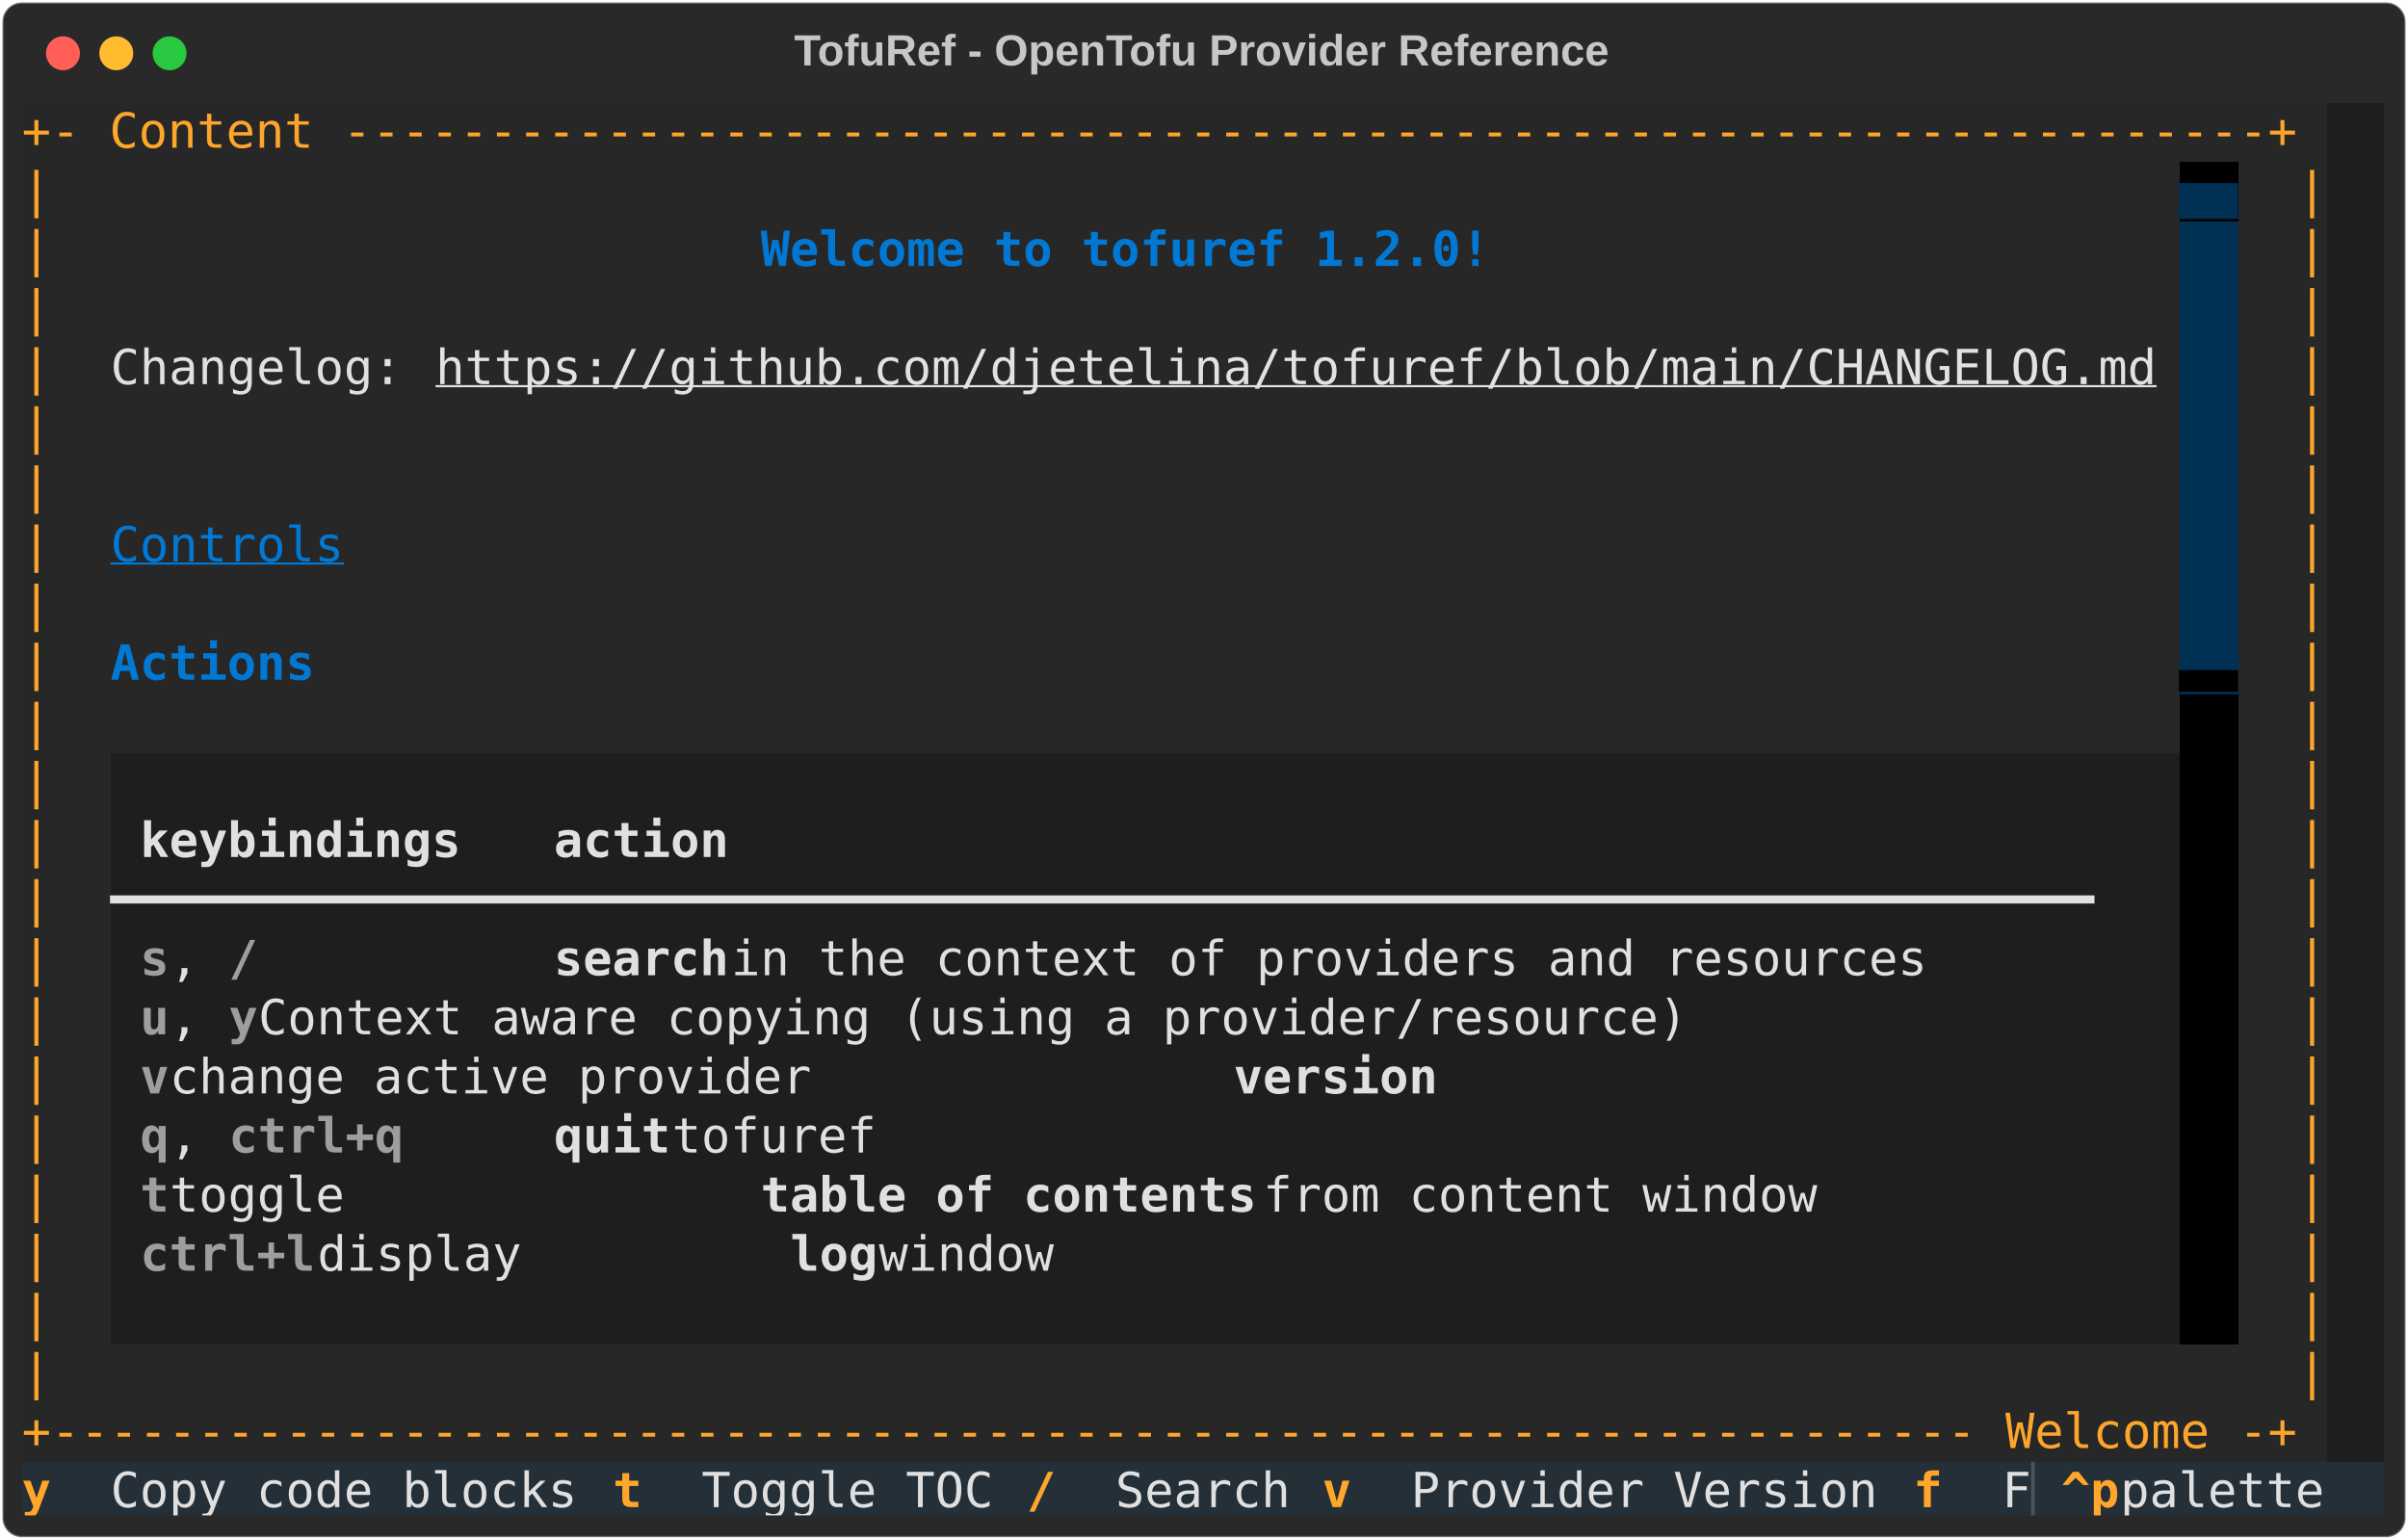
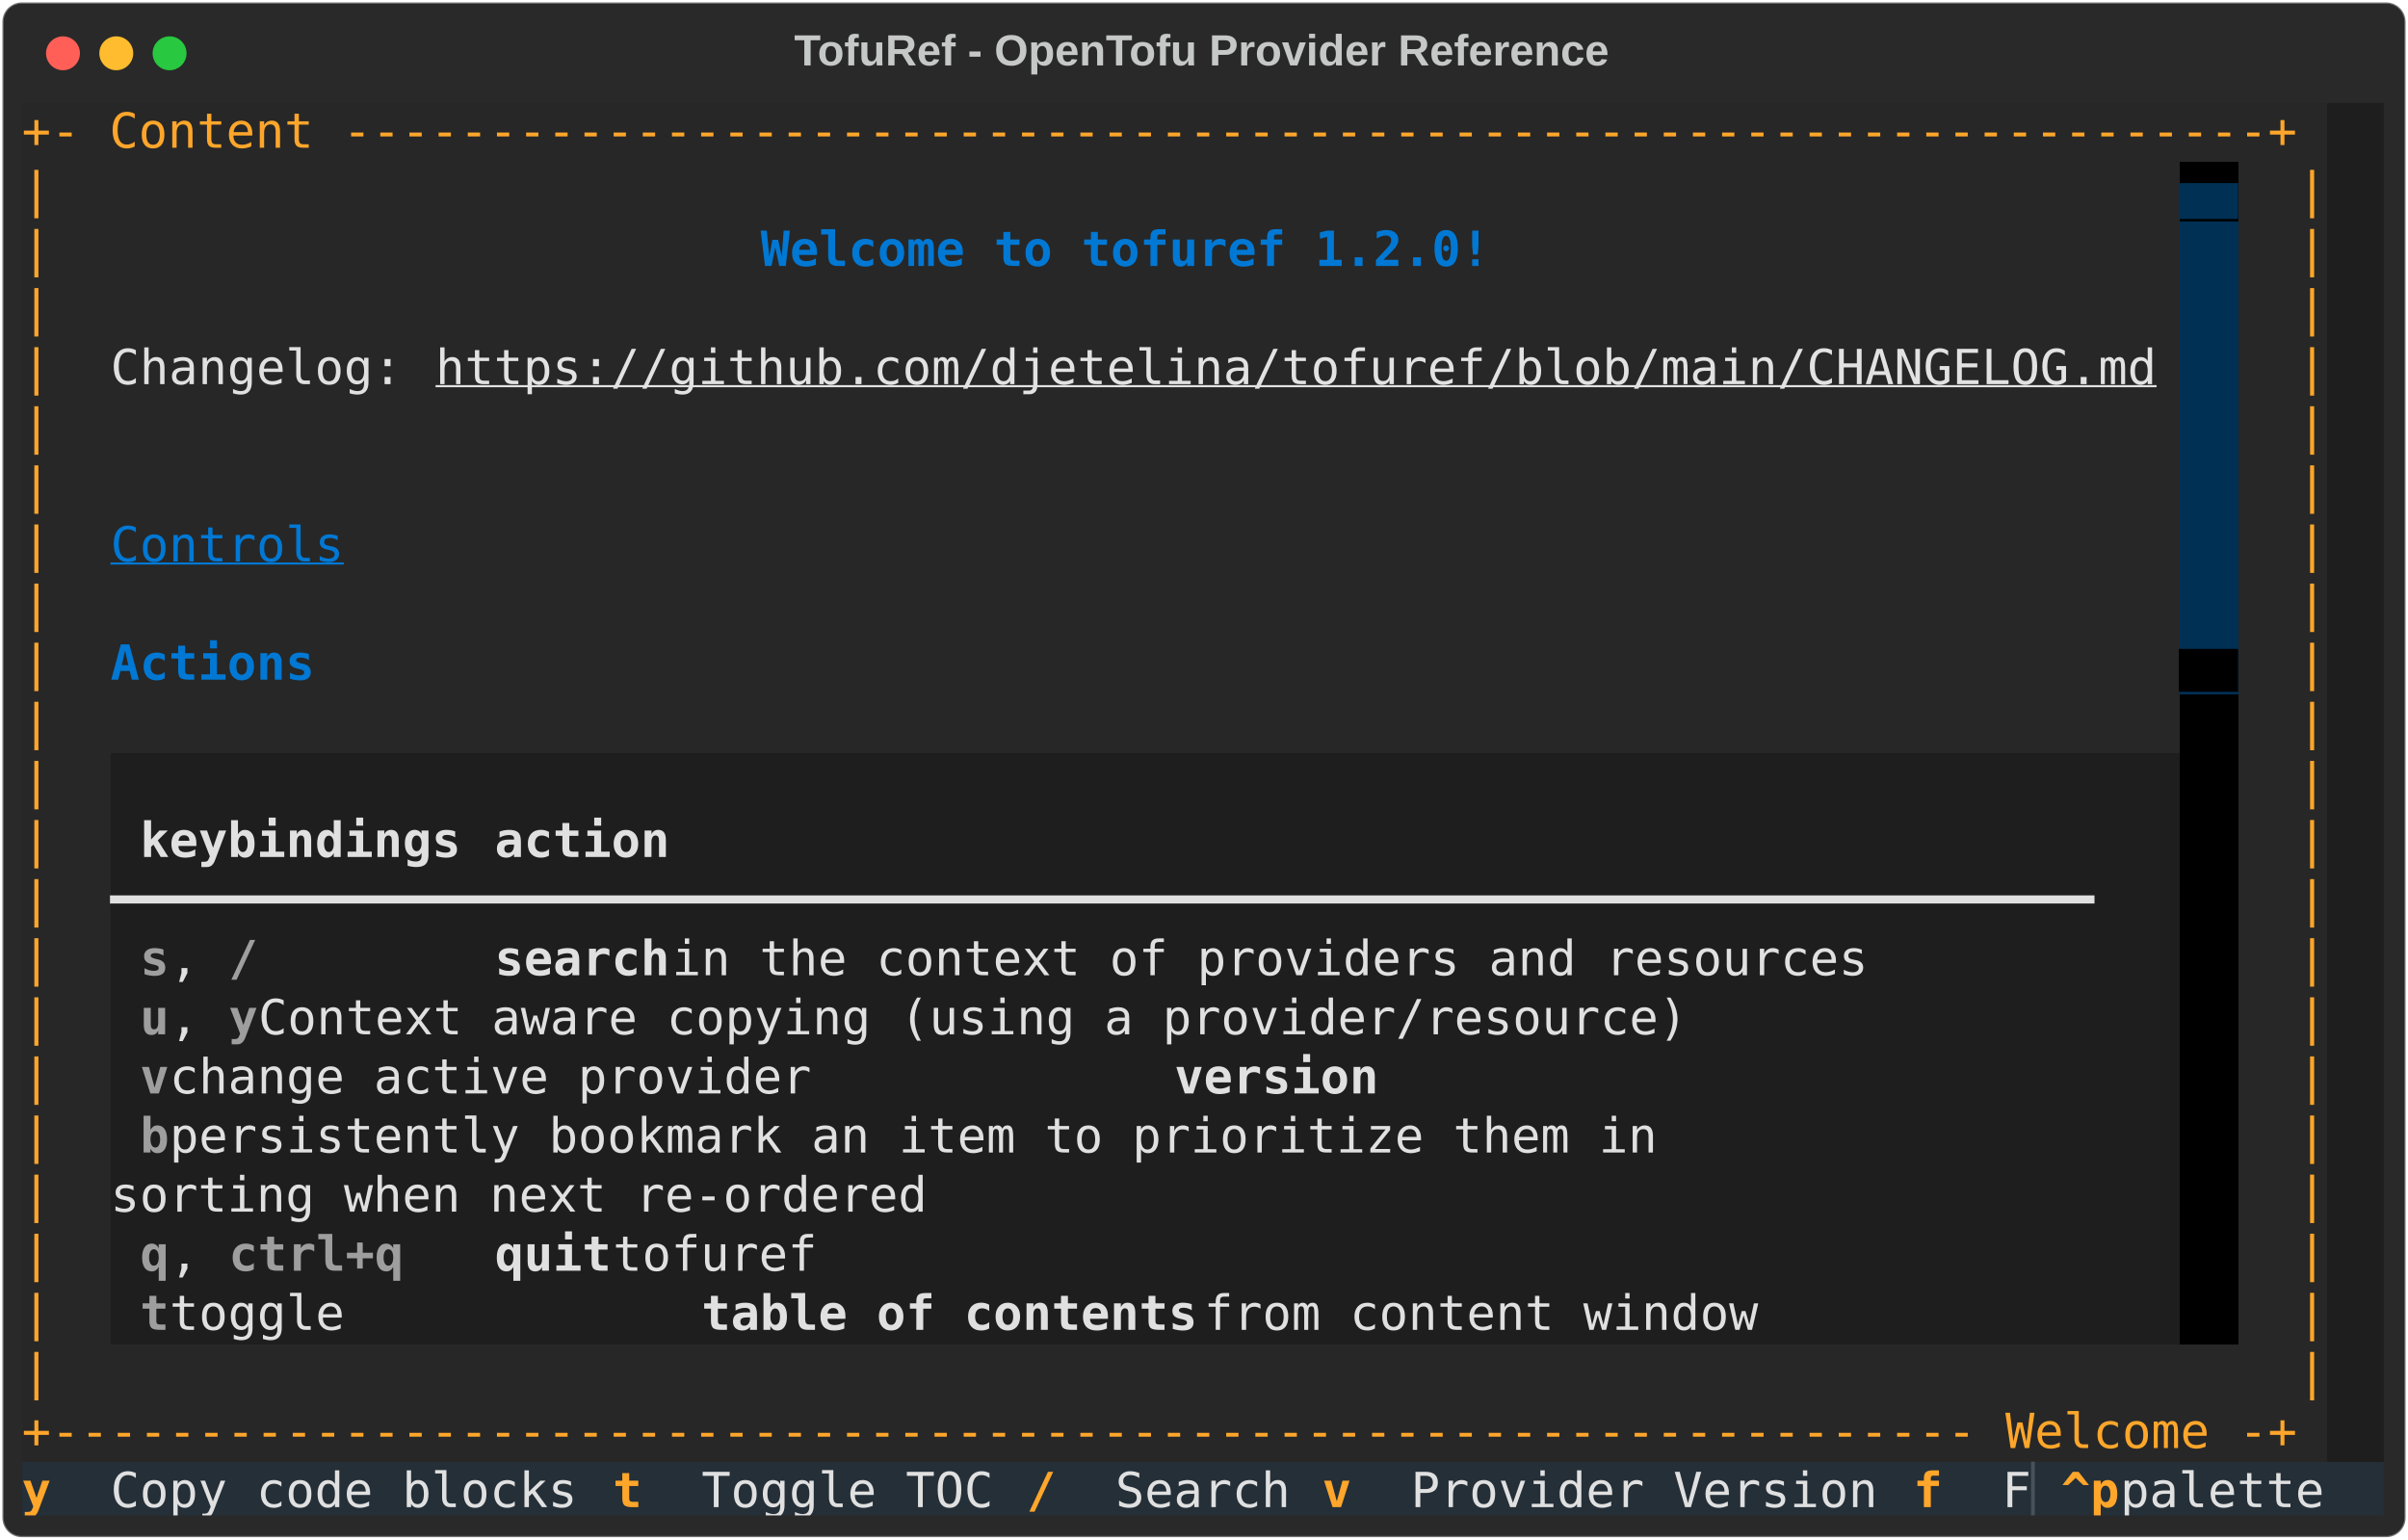
<svg xmlns="http://www.w3.org/2000/svg" class="rich-terminal" viewBox="0 0 994 635.6">
  <style>

    @font-face {
        font-family: "Fira Code";
        src: local("FiraCode-Regular"),
                url("https://cdnjs.cloudflare.com/ajax/libs/firacode/6.2.0/woff2/FiraCode-Regular.woff2") format("woff2"),
                url("https://cdnjs.cloudflare.com/ajax/libs/firacode/6.2.0/woff/FiraCode-Regular.woff") format("woff");
        font-style: normal;
        font-weight: 400;
    }
    @font-face {
        font-family: "Fira Code";
        src: local("FiraCode-Bold"),
                url("https://cdnjs.cloudflare.com/ajax/libs/firacode/6.2.0/woff2/FiraCode-Bold.woff2") format("woff2"),
                url("https://cdnjs.cloudflare.com/ajax/libs/firacode/6.2.0/woff/FiraCode-Bold.woff") format("woff");
        font-style: bold;
        font-weight: 700;
    }

    .terminal-matrix {
        font-family: Fira Code, monospace;
        font-size: 20px;
        line-height: 24.4px;
        font-variant-east-asian: full-width;
    }

    .terminal-title {
        font-size: 18px;
        font-weight: bold;
        font-family: arial;
    }

    .terminal-r1 { fill: #fea62b }
.terminal-r2 { fill: #e0e0e0 }
.terminal-r3 { fill: #c5c8c6 }
.terminal-r4 { fill: #003054 }
.terminal-r5 { fill: #0178d4;font-weight: bold }
.terminal-r6 { fill: #272727 }
.terminal-r7 { fill: #e2e2e2;text-decoration: underline; }
.terminal-r8 { fill: #0178d4;text-decoration: underline; }
.terminal-r9 { fill: #000000 }
.terminal-r10 { fill: #e0e0e0;font-weight: bold }
.terminal-r11 { fill: #9e9e9e;font-weight: bold }
.terminal-r12 { fill: #ffa62b;font-weight: bold }
.terminal-r13 { fill: #495259 }
    </style>
  <defs>
    <clipPath id="terminal-clip-terminal">
      <rect x="0" y="0" width="975.0" height="584.6" />
    </clipPath>
    <clipPath id="terminal-line-0">
      <rect x="0" y="1.5" width="976" height="24.65" />
    </clipPath>
    <clipPath id="terminal-line-1">
      <rect x="0" y="25.9" width="976" height="24.65" />
    </clipPath>
    <clipPath id="terminal-line-2">
      <rect x="0" y="50.3" width="976" height="24.65" />
    </clipPath>
    <clipPath id="terminal-line-3">
      <rect x="0" y="74.7" width="976" height="24.65" />
    </clipPath>
    <clipPath id="terminal-line-4">
      <rect x="0" y="99.1" width="976" height="24.65" />
    </clipPath>
    <clipPath id="terminal-line-5">
      <rect x="0" y="123.5" width="976" height="24.65" />
    </clipPath>
    <clipPath id="terminal-line-6">
      <rect x="0" y="147.9" width="976" height="24.65" />
    </clipPath>
    <clipPath id="terminal-line-7">
      <rect x="0" y="172.3" width="976" height="24.65" />
    </clipPath>
    <clipPath id="terminal-line-8">
      <rect x="0" y="196.7" width="976" height="24.65" />
    </clipPath>
    <clipPath id="terminal-line-9">
      <rect x="0" y="221.1" width="976" height="24.65" />
    </clipPath>
    <clipPath id="terminal-line-10">
      <rect x="0" y="245.5" width="976" height="24.65" />
    </clipPath>
    <clipPath id="terminal-line-11">
      <rect x="0" y="269.9" width="976" height="24.65" />
    </clipPath>
    <clipPath id="terminal-line-12">
      <rect x="0" y="294.3" width="976" height="24.65" />
    </clipPath>
    <clipPath id="terminal-line-13">
      <rect x="0" y="318.7" width="976" height="24.65" />
    </clipPath>
    <clipPath id="terminal-line-14">
      <rect x="0" y="343.1" width="976" height="24.65" />
    </clipPath>
    <clipPath id="terminal-line-15">
      <rect x="0" y="367.5" width="976" height="24.65" />
    </clipPath>
    <clipPath id="terminal-line-16">
      <rect x="0" y="391.9" width="976" height="24.65" />
    </clipPath>
    <clipPath id="terminal-line-17">
      <rect x="0" y="416.3" width="976" height="24.65" />
    </clipPath>
    <clipPath id="terminal-line-18">
      <rect x="0" y="440.7" width="976" height="24.65" />
    </clipPath>
    <clipPath id="terminal-line-19">
      <rect x="0" y="465.1" width="976" height="24.65" />
    </clipPath>
    <clipPath id="terminal-line-20">
      <rect x="0" y="489.5" width="976" height="24.65" />
    </clipPath>
    <clipPath id="terminal-line-21">
      <rect x="0" y="513.9" width="976" height="24.65" />
    </clipPath>
    <clipPath id="terminal-line-22">
      <rect x="0" y="538.3" width="976" height="24.65" />
    </clipPath>
  </defs>
  <rect fill="#292929" stroke="rgba(255,255,255,0.35)" stroke-width="1" x="1" y="1" width="992" height="633.6" rx="8" />
  <text class="terminal-title" fill="#c5c8c6" text-anchor="middle" x="496" y="27">TofuRef - OpenTofu Provider Reference</text>
  <g transform="translate(26,22)">
    <circle cx="0" cy="0" r="7" fill="#ff5f57" />
    <circle cx="22" cy="0" r="7" fill="#febc2e" />
    <circle cx="44" cy="0" r="7" fill="#28c840" />
  </g>
  <g transform="translate(9, 41)" clip-path="url(#terminal-clip-terminal)">
    <rect fill="#272727" x="0" y="1.5" width="951.6" height="24.65" shape-rendering="crispEdges" />
    <rect fill="#1e1e1e" x="951.6" y="1.5" width="24.4" height="24.65" shape-rendering="crispEdges" />
    <rect fill="#272727" x="0" y="25.9" width="12.2" height="24.65" shape-rendering="crispEdges" />
    <rect fill="#272727" x="12.2" y="25.9" width="24.4" height="24.65" shape-rendering="crispEdges" />
    <rect fill="#272727" x="36.6" y="25.9" width="854" height="24.65" shape-rendering="crispEdges" />
    <rect fill="#000000" x="890.6" y="25.9" width="24.4" height="24.65" shape-rendering="crispEdges" />
    <rect fill="#272727" x="915" y="25.9" width="24.4" height="24.65" shape-rendering="crispEdges" />
    <rect fill="#272727" x="939.4" y="25.9" width="12.2" height="24.65" shape-rendering="crispEdges" />
    <rect fill="#1e1e1e" x="951.6" y="25.9" width="24.4" height="24.65" shape-rendering="crispEdges" />
    <rect fill="#272727" x="0" y="50.3" width="12.2" height="24.65" shape-rendering="crispEdges" />
    <rect fill="#272727" x="12.2" y="50.3" width="24.4" height="24.65" shape-rendering="crispEdges" />
    <rect fill="#272727" x="36.6" y="50.3" width="268.4" height="24.65" shape-rendering="crispEdges" />
    <rect fill="#272727" x="305" y="50.3" width="305" height="24.65" shape-rendering="crispEdges" />
    <rect fill="#272727" x="610" y="50.3" width="280.6" height="24.65" shape-rendering="crispEdges" />
    <rect fill="#003054" x="890.6" y="50.3" width="24.4" height="24.65" shape-rendering="crispEdges" />
    <rect fill="#272727" x="915" y="50.3" width="24.4" height="24.65" shape-rendering="crispEdges" />
    <rect fill="#272727" x="939.4" y="50.3" width="12.2" height="24.65" shape-rendering="crispEdges" />
    <rect fill="#1e1e1e" x="951.6" y="50.3" width="24.4" height="24.65" shape-rendering="crispEdges" />
    <rect fill="#272727" x="0" y="74.7" width="12.2" height="24.65" shape-rendering="crispEdges" />
    <rect fill="#272727" x="12.2" y="74.7" width="24.4" height="24.65" shape-rendering="crispEdges" />
    <rect fill="#272727" x="36.6" y="74.7" width="854" height="24.65" shape-rendering="crispEdges" />
    <rect fill="#003054" x="890.6" y="74.7" width="24.4" height="24.65" shape-rendering="crispEdges" />
    <rect fill="#272727" x="915" y="74.7" width="24.4" height="24.65" shape-rendering="crispEdges" />
    <rect fill="#272727" x="939.4" y="74.7" width="12.2" height="24.65" shape-rendering="crispEdges" />
    <rect fill="#1e1e1e" x="951.6" y="74.7" width="24.4" height="24.65" shape-rendering="crispEdges" />
    <rect fill="#272727" x="0" y="99.1" width="12.2" height="24.65" shape-rendering="crispEdges" />
    <rect fill="#272727" x="12.2" y="99.1" width="24.4" height="24.65" shape-rendering="crispEdges" />
    <rect fill="#272727" x="36.6" y="99.1" width="134.2" height="24.65" shape-rendering="crispEdges" />
    <rect fill="#272727" x="170.8" y="99.1" width="719.8" height="24.65" shape-rendering="crispEdges" />
    <rect fill="#003054" x="890.6" y="99.1" width="24.4" height="24.65" shape-rendering="crispEdges" />
    <rect fill="#272727" x="915" y="99.1" width="24.4" height="24.65" shape-rendering="crispEdges" />
    <rect fill="#272727" x="939.4" y="99.1" width="12.2" height="24.65" shape-rendering="crispEdges" />
    <rect fill="#1e1e1e" x="951.6" y="99.1" width="24.4" height="24.65" shape-rendering="crispEdges" />
    <rect fill="#272727" x="0" y="123.5" width="12.2" height="24.65" shape-rendering="crispEdges" />
    <rect fill="#272727" x="12.2" y="123.5" width="24.4" height="24.65" shape-rendering="crispEdges" />
    <rect fill="#272727" x="36.6" y="123.5" width="854" height="24.65" shape-rendering="crispEdges" />
    <rect fill="#003054" x="890.6" y="123.5" width="24.4" height="24.65" shape-rendering="crispEdges" />
    <rect fill="#272727" x="915" y="123.5" width="24.4" height="24.65" shape-rendering="crispEdges" />
    <rect fill="#272727" x="939.4" y="123.5" width="12.2" height="24.65" shape-rendering="crispEdges" />
    <rect fill="#1e1e1e" x="951.6" y="123.5" width="24.4" height="24.65" shape-rendering="crispEdges" />
    <rect fill="#272727" x="0" y="147.9" width="12.2" height="24.65" shape-rendering="crispEdges" />
    <rect fill="#272727" x="12.2" y="147.9" width="24.4" height="24.65" shape-rendering="crispEdges" />
    <rect fill="#272727" x="36.6" y="147.9" width="854" height="24.65" shape-rendering="crispEdges" />
    <rect fill="#003054" x="890.6" y="147.9" width="24.4" height="24.65" shape-rendering="crispEdges" />
    <rect fill="#272727" x="915" y="147.9" width="24.4" height="24.65" shape-rendering="crispEdges" />
    <rect fill="#272727" x="939.4" y="147.9" width="12.2" height="24.65" shape-rendering="crispEdges" />
    <rect fill="#1e1e1e" x="951.6" y="147.9" width="24.4" height="24.65" shape-rendering="crispEdges" />
    <rect fill="#272727" x="0" y="172.3" width="12.2" height="24.65" shape-rendering="crispEdges" />
    <rect fill="#272727" x="12.2" y="172.3" width="24.4" height="24.65" shape-rendering="crispEdges" />
    <rect fill="#272727" x="36.6" y="172.3" width="97.6" height="24.65" shape-rendering="crispEdges" />
    <rect fill="#272727" x="134.2" y="172.3" width="756.4" height="24.65" shape-rendering="crispEdges" />
    <rect fill="#003054" x="890.6" y="172.3" width="24.4" height="24.65" shape-rendering="crispEdges" />
    <rect fill="#272727" x="915" y="172.3" width="24.4" height="24.65" shape-rendering="crispEdges" />
    <rect fill="#272727" x="939.4" y="172.3" width="12.2" height="24.65" shape-rendering="crispEdges" />
    <rect fill="#1e1e1e" x="951.6" y="172.3" width="24.4" height="24.65" shape-rendering="crispEdges" />
    <rect fill="#272727" x="0" y="196.7" width="12.2" height="24.65" shape-rendering="crispEdges" />
    <rect fill="#272727" x="12.2" y="196.7" width="24.4" height="24.65" shape-rendering="crispEdges" />
    <rect fill="#272727" x="36.6" y="196.7" width="854" height="24.65" shape-rendering="crispEdges" />
    <rect fill="#003054" x="890.6" y="196.7" width="24.4" height="24.65" shape-rendering="crispEdges" />
    <rect fill="#272727" x="915" y="196.7" width="24.4" height="24.65" shape-rendering="crispEdges" />
    <rect fill="#272727" x="939.4" y="196.7" width="12.2" height="24.65" shape-rendering="crispEdges" />
    <rect fill="#1e1e1e" x="951.6" y="196.7" width="24.4" height="24.65" shape-rendering="crispEdges" />
    <rect fill="#272727" x="0" y="221.1" width="12.2" height="24.65" shape-rendering="crispEdges" />
    <rect fill="#272727" x="12.2" y="221.1" width="24.4" height="24.65" shape-rendering="crispEdges" />
    <rect fill="#272727" x="36.6" y="221.1" width="85.4" height="24.65" shape-rendering="crispEdges" />
    <rect fill="#272727" x="122" y="221.1" width="768.6" height="24.65" shape-rendering="crispEdges" />
    <rect fill="#003054" x="890.6" y="221.1" width="24.4" height="24.65" shape-rendering="crispEdges" />
    <rect fill="#272727" x="915" y="221.1" width="24.4" height="24.65" shape-rendering="crispEdges" />
    <rect fill="#272727" x="939.4" y="221.1" width="12.2" height="24.65" shape-rendering="crispEdges" />
    <rect fill="#1e1e1e" x="951.6" y="221.1" width="24.4" height="24.65" shape-rendering="crispEdges" />
    <rect fill="#272727" x="0" y="245.5" width="12.2" height="24.65" shape-rendering="crispEdges" />
    <rect fill="#272727" x="12.2" y="245.5" width="24.4" height="24.65" shape-rendering="crispEdges" />
    <rect fill="#272727" x="36.6" y="245.5" width="854" height="24.65" shape-rendering="crispEdges" />
    <rect fill="#000000" x="890.6" y="245.5" width="24.4" height="24.65" shape-rendering="crispEdges" />
    <rect fill="#272727" x="915" y="245.5" width="24.4" height="24.65" shape-rendering="crispEdges" />
    <rect fill="#272727" x="939.4" y="245.5" width="12.2" height="24.65" shape-rendering="crispEdges" />
    <rect fill="#1e1e1e" x="951.6" y="245.5" width="24.4" height="24.65" shape-rendering="crispEdges" />
    <rect fill="#272727" x="0" y="269.9" width="12.2" height="24.65" shape-rendering="crispEdges" />
    <rect fill="#272727" x="12.2" y="269.9" width="24.4" height="24.65" shape-rendering="crispEdges" />
    <rect fill="#1e1e1e" x="36.6" y="269.9" width="854" height="24.65" shape-rendering="crispEdges" />
    <rect fill="#000000" x="890.6" y="269.9" width="24.4" height="24.65" shape-rendering="crispEdges" />
    <rect fill="#272727" x="915" y="269.9" width="24.4" height="24.65" shape-rendering="crispEdges" />
    <rect fill="#272727" x="939.4" y="269.9" width="12.2" height="24.65" shape-rendering="crispEdges" />
    <rect fill="#1e1e1e" x="951.6" y="269.9" width="24.4" height="24.65" shape-rendering="crispEdges" />
    <rect fill="#272727" x="0" y="294.3" width="12.2" height="24.65" shape-rendering="crispEdges" />
    <rect fill="#272727" x="12.2" y="294.3" width="24.4" height="24.65" shape-rendering="crispEdges" />
    <rect fill="#1e1e1e" x="36.6" y="294.3" width="12.2" height="24.65" shape-rendering="crispEdges" />
-     <rect fill="#1e1e1e" x="48.8" y="294.3" width="158.6" height="24.65" shape-rendering="crispEdges" />
-     <rect fill="#1e1e1e" x="207.4" y="294.3" width="12.2" height="24.65" shape-rendering="crispEdges" />
-     <rect fill="#1e1e1e" x="219.6" y="294.3" width="658.8" height="24.65" shape-rendering="crispEdges" />
+     <rect fill="#1e1e1e" x="48.8" y="294.3" width="134.2" height="24.65" shape-rendering="crispEdges" />
+     <rect fill="#1e1e1e" x="183" y="294.3" width="12.2" height="24.65" shape-rendering="crispEdges" />
+     <rect fill="#1e1e1e" x="195.2" y="294.3" width="683.2" height="24.65" shape-rendering="crispEdges" />
    <rect fill="#1e1e1e" x="878.4" y="294.3" width="12.2" height="24.65" shape-rendering="crispEdges" />
    <rect fill="#000000" x="890.6" y="294.3" width="24.4" height="24.65" shape-rendering="crispEdges" />
    <rect fill="#272727" x="915" y="294.3" width="24.4" height="24.65" shape-rendering="crispEdges" />
    <rect fill="#272727" x="939.4" y="294.3" width="12.2" height="24.65" shape-rendering="crispEdges" />
    <rect fill="#1e1e1e" x="951.6" y="294.3" width="24.4" height="24.65" shape-rendering="crispEdges" />
    <rect fill="#272727" x="0" y="318.7" width="12.2" height="24.65" shape-rendering="crispEdges" />
    <rect fill="#272727" x="12.2" y="318.7" width="24.4" height="24.65" shape-rendering="crispEdges" />
    <rect fill="#1e1e1e" x="36.6" y="318.7" width="854" height="24.65" shape-rendering="crispEdges" />
    <rect fill="#000000" x="890.6" y="318.7" width="24.4" height="24.65" shape-rendering="crispEdges" />
    <rect fill="#272727" x="915" y="318.7" width="24.4" height="24.65" shape-rendering="crispEdges" />
    <rect fill="#272727" x="939.4" y="318.7" width="12.2" height="24.65" shape-rendering="crispEdges" />
    <rect fill="#1e1e1e" x="951.6" y="318.7" width="24.4" height="24.65" shape-rendering="crispEdges" />
    <rect fill="#272727" x="0" y="343.1" width="12.2" height="24.65" shape-rendering="crispEdges" />
    <rect fill="#272727" x="12.2" y="343.1" width="24.4" height="24.65" shape-rendering="crispEdges" />
    <rect fill="#1e1e1e" x="36.6" y="343.1" width="12.2" height="24.65" shape-rendering="crispEdges" />
    <rect fill="#1e1e1e" x="48.8" y="343.1" width="12.2" height="24.65" shape-rendering="crispEdges" />
    <rect fill="#1e1e1e" x="61" y="343.1" width="24.4" height="24.65" shape-rendering="crispEdges" />
    <rect fill="#1e1e1e" x="85.4" y="343.1" width="12.2" height="24.65" shape-rendering="crispEdges" />
-     <rect fill="#1e1e1e" x="97.6" y="343.1" width="122" height="24.65" shape-rendering="crispEdges" />
-     <rect fill="#1e1e1e" x="219.6" y="343.1" width="73.2" height="24.65" shape-rendering="crispEdges" />
-     <rect fill="#1e1e1e" x="292.8" y="343.1" width="597.8" height="24.65" shape-rendering="crispEdges" />
+     <rect fill="#1e1e1e" x="97.6" y="343.1" width="97.6" height="24.65" shape-rendering="crispEdges" />
+     <rect fill="#1e1e1e" x="195.2" y="343.1" width="73.2" height="24.65" shape-rendering="crispEdges" />
+     <rect fill="#1e1e1e" x="268.4" y="343.1" width="622.2" height="24.65" shape-rendering="crispEdges" />
    <rect fill="#000000" x="890.6" y="343.1" width="24.4" height="24.65" shape-rendering="crispEdges" />
    <rect fill="#272727" x="915" y="343.1" width="24.4" height="24.65" shape-rendering="crispEdges" />
    <rect fill="#272727" x="939.4" y="343.1" width="12.2" height="24.65" shape-rendering="crispEdges" />
    <rect fill="#1e1e1e" x="951.6" y="343.1" width="24.4" height="24.65" shape-rendering="crispEdges" />
    <rect fill="#272727" x="0" y="367.5" width="12.2" height="24.65" shape-rendering="crispEdges" />
    <rect fill="#272727" x="12.2" y="367.5" width="24.4" height="24.65" shape-rendering="crispEdges" />
    <rect fill="#1e1e1e" x="36.6" y="367.5" width="12.2" height="24.65" shape-rendering="crispEdges" />
    <rect fill="#1e1e1e" x="48.8" y="367.5" width="12.2" height="24.65" shape-rendering="crispEdges" />
    <rect fill="#1e1e1e" x="61" y="367.5" width="24.4" height="24.65" shape-rendering="crispEdges" />
    <rect fill="#1e1e1e" x="85.4" y="367.5" width="12.2" height="24.65" shape-rendering="crispEdges" />
    <rect fill="#1e1e1e" x="97.6" y="367.5" width="793" height="24.65" shape-rendering="crispEdges" />
    <rect fill="#000000" x="890.6" y="367.5" width="24.4" height="24.65" shape-rendering="crispEdges" />
    <rect fill="#272727" x="915" y="367.5" width="24.4" height="24.65" shape-rendering="crispEdges" />
    <rect fill="#272727" x="939.4" y="367.5" width="12.2" height="24.65" shape-rendering="crispEdges" />
    <rect fill="#1e1e1e" x="951.6" y="367.5" width="24.4" height="24.65" shape-rendering="crispEdges" />
    <rect fill="#272727" x="0" y="391.9" width="12.2" height="24.65" shape-rendering="crispEdges" />
    <rect fill="#272727" x="12.2" y="391.9" width="24.4" height="24.65" shape-rendering="crispEdges" />
    <rect fill="#1e1e1e" x="36.6" y="391.9" width="12.2" height="24.65" shape-rendering="crispEdges" />
    <rect fill="#1e1e1e" x="48.8" y="391.9" width="12.2" height="24.65" shape-rendering="crispEdges" />
-     <rect fill="#1e1e1e" x="61" y="391.9" width="439.2" height="24.65" shape-rendering="crispEdges" />
-     <rect fill="#1e1e1e" x="500.2" y="391.9" width="85.4" height="24.65" shape-rendering="crispEdges" />
-     <rect fill="#1e1e1e" x="585.6" y="391.9" width="305" height="24.65" shape-rendering="crispEdges" />
+     <rect fill="#1e1e1e" x="61" y="391.9" width="414.8" height="24.65" shape-rendering="crispEdges" />
+     <rect fill="#1e1e1e" x="475.8" y="391.9" width="85.4" height="24.65" shape-rendering="crispEdges" />
+     <rect fill="#1e1e1e" x="561.2" y="391.9" width="329.4" height="24.65" shape-rendering="crispEdges" />
    <rect fill="#000000" x="890.6" y="391.9" width="24.4" height="24.65" shape-rendering="crispEdges" />
    <rect fill="#272727" x="915" y="391.9" width="24.4" height="24.65" shape-rendering="crispEdges" />
    <rect fill="#272727" x="939.4" y="391.9" width="12.2" height="24.65" shape-rendering="crispEdges" />
    <rect fill="#1e1e1e" x="951.6" y="391.9" width="24.4" height="24.65" shape-rendering="crispEdges" />
    <rect fill="#272727" x="0" y="416.3" width="12.2" height="24.65" shape-rendering="crispEdges" />
    <rect fill="#272727" x="12.2" y="416.3" width="24.4" height="24.65" shape-rendering="crispEdges" />
    <rect fill="#1e1e1e" x="36.6" y="416.3" width="12.2" height="24.65" shape-rendering="crispEdges" />
    <rect fill="#1e1e1e" x="48.8" y="416.3" width="12.2" height="24.65" shape-rendering="crispEdges" />
-     <rect fill="#1e1e1e" x="61" y="416.3" width="24.4" height="24.65" shape-rendering="crispEdges" />
-     <rect fill="#1e1e1e" x="85.4" y="416.3" width="73.2" height="24.65" shape-rendering="crispEdges" />
-     <rect fill="#1e1e1e" x="158.6" y="416.3" width="61" height="24.65" shape-rendering="crispEdges" />
-     <rect fill="#1e1e1e" x="219.6" y="416.3" width="48.8" height="24.65" shape-rendering="crispEdges" />
-     <rect fill="#1e1e1e" x="268.4" y="416.3" width="622.2" height="24.65" shape-rendering="crispEdges" />
+     <rect fill="#1e1e1e" x="61" y="416.3" width="829.6" height="24.65" shape-rendering="crispEdges" />
    <rect fill="#000000" x="890.6" y="416.3" width="24.4" height="24.65" shape-rendering="crispEdges" />
    <rect fill="#272727" x="915" y="416.3" width="24.4" height="24.65" shape-rendering="crispEdges" />
    <rect fill="#272727" x="939.4" y="416.3" width="12.2" height="24.65" shape-rendering="crispEdges" />
    <rect fill="#1e1e1e" x="951.6" y="416.3" width="24.4" height="24.65" shape-rendering="crispEdges" />
    <rect fill="#272727" x="0" y="440.7" width="12.2" height="24.65" shape-rendering="crispEdges" />
    <rect fill="#272727" x="12.2" y="440.7" width="24.4" height="24.65" shape-rendering="crispEdges" />
-     <rect fill="#1e1e1e" x="36.6" y="440.7" width="12.2" height="24.65" shape-rendering="crispEdges" />
-     <rect fill="#1e1e1e" x="48.8" y="440.7" width="12.2" height="24.65" shape-rendering="crispEdges" />
-     <rect fill="#1e1e1e" x="61" y="440.7" width="244" height="24.65" shape-rendering="crispEdges" />
-     <rect fill="#1e1e1e" x="305" y="440.7" width="207.4" height="24.65" shape-rendering="crispEdges" />
-     <rect fill="#1e1e1e" x="512.4" y="440.7" width="378.2" height="24.65" shape-rendering="crispEdges" />
+     <rect fill="#1e1e1e" x="36.6" y="440.7" width="854" height="24.65" shape-rendering="crispEdges" />
    <rect fill="#000000" x="890.6" y="440.7" width="24.4" height="24.65" shape-rendering="crispEdges" />
    <rect fill="#272727" x="915" y="440.7" width="24.4" height="24.65" shape-rendering="crispEdges" />
    <rect fill="#272727" x="939.4" y="440.7" width="12.2" height="24.65" shape-rendering="crispEdges" />
    <rect fill="#1e1e1e" x="951.6" y="440.7" width="24.4" height="24.65" shape-rendering="crispEdges" />
    <rect fill="#272727" x="0" y="465.1" width="12.2" height="24.65" shape-rendering="crispEdges" />
    <rect fill="#272727" x="12.2" y="465.1" width="24.4" height="24.65" shape-rendering="crispEdges" />
    <rect fill="#1e1e1e" x="36.6" y="465.1" width="12.2" height="24.65" shape-rendering="crispEdges" />
-     <rect fill="#1e1e1e" x="48.8" y="465.1" width="73.2" height="24.65" shape-rendering="crispEdges" />
-     <rect fill="#1e1e1e" x="122" y="465.1" width="195.2" height="24.65" shape-rendering="crispEdges" />
-     <rect fill="#1e1e1e" x="317.2" y="465.1" width="36.6" height="24.65" shape-rendering="crispEdges" />
-     <rect fill="#1e1e1e" x="353.8" y="465.1" width="536.8" height="24.65" shape-rendering="crispEdges" />
+     <rect fill="#1e1e1e" x="48.8" y="465.1" width="12.2" height="24.65" shape-rendering="crispEdges" />
+     <rect fill="#1e1e1e" x="61" y="465.1" width="24.4" height="24.65" shape-rendering="crispEdges" />
+     <rect fill="#1e1e1e" x="85.4" y="465.1" width="73.2" height="24.65" shape-rendering="crispEdges" />
+     <rect fill="#1e1e1e" x="158.6" y="465.1" width="36.6" height="24.65" shape-rendering="crispEdges" />
+     <rect fill="#1e1e1e" x="195.2" y="465.1" width="48.8" height="24.65" shape-rendering="crispEdges" />
+     <rect fill="#1e1e1e" x="244" y="465.1" width="646.6" height="24.65" shape-rendering="crispEdges" />
    <rect fill="#000000" x="890.6" y="465.1" width="24.4" height="24.65" shape-rendering="crispEdges" />
    <rect fill="#272727" x="915" y="465.1" width="24.4" height="24.65" shape-rendering="crispEdges" />
    <rect fill="#272727" x="939.4" y="465.1" width="12.2" height="24.65" shape-rendering="crispEdges" />
    <rect fill="#1e1e1e" x="951.6" y="465.1" width="24.4" height="24.65" shape-rendering="crispEdges" />
    <rect fill="#272727" x="0" y="489.5" width="12.2" height="24.65" shape-rendering="crispEdges" />
    <rect fill="#272727" x="12.2" y="489.5" width="24.4" height="24.65" shape-rendering="crispEdges" />
-     <rect fill="#1e1e1e" x="36.6" y="489.5" width="854" height="24.65" shape-rendering="crispEdges" />
+     <rect fill="#1e1e1e" x="36.6" y="489.5" width="12.2" height="24.65" shape-rendering="crispEdges" />
+     <rect fill="#1e1e1e" x="48.8" y="489.5" width="12.2" height="24.65" shape-rendering="crispEdges" />
+     <rect fill="#1e1e1e" x="61" y="489.5" width="219.6" height="24.65" shape-rendering="crispEdges" />
+     <rect fill="#1e1e1e" x="280.6" y="489.5" width="207.4" height="24.65" shape-rendering="crispEdges" />
+     <rect fill="#1e1e1e" x="488" y="489.5" width="402.6" height="24.65" shape-rendering="crispEdges" />
    <rect fill="#000000" x="890.6" y="489.5" width="24.4" height="24.65" shape-rendering="crispEdges" />
    <rect fill="#272727" x="915" y="489.5" width="24.4" height="24.65" shape-rendering="crispEdges" />
    <rect fill="#272727" x="939.4" y="489.5" width="12.2" height="24.65" shape-rendering="crispEdges" />
    <rect fill="#1e1e1e" x="951.6" y="489.5" width="24.4" height="24.65" shape-rendering="crispEdges" />
    <rect fill="#272727" x="0" y="513.9" width="12.2" height="24.65" shape-rendering="crispEdges" />
    <rect fill="#272727" x="12.2" y="513.9" width="927.2" height="24.65" shape-rendering="crispEdges" />
    <rect fill="#272727" x="939.4" y="513.9" width="12.2" height="24.65" shape-rendering="crispEdges" />
    <rect fill="#1e1e1e" x="951.6" y="513.9" width="24.4" height="24.65" shape-rendering="crispEdges" />
    <rect fill="#272727" x="0" y="538.3" width="951.6" height="24.65" shape-rendering="crispEdges" />
    <rect fill="#1e1e1e" x="951.6" y="538.3" width="24.4" height="24.65" shape-rendering="crispEdges" />
    <rect fill="#242f38" x="0" y="562.7" width="36.6" height="24.65" shape-rendering="crispEdges" />
    <rect fill="#242f38" x="36.6" y="562.7" width="207.4" height="24.65" shape-rendering="crispEdges" />
    <rect fill="#242f38" x="244" y="562.7" width="36.6" height="24.65" shape-rendering="crispEdges" />
    <rect fill="#242f38" x="280.6" y="562.7" width="134.2" height="24.65" shape-rendering="crispEdges" />
    <rect fill="#242f38" x="414.8" y="562.7" width="36.6" height="24.65" shape-rendering="crispEdges" />
    <rect fill="#242f38" x="451.4" y="562.7" width="85.4" height="24.65" shape-rendering="crispEdges" />
    <rect fill="#242f38" x="536.8" y="562.7" width="36.6" height="24.65" shape-rendering="crispEdges" />
    <rect fill="#242f38" x="573.4" y="562.7" width="207.4" height="24.65" shape-rendering="crispEdges" />
    <rect fill="#242f38" x="780.8" y="562.7" width="36.6" height="24.65" shape-rendering="crispEdges" />
    <rect fill="#242f38" x="817.4" y="562.7" width="12.2" height="24.65" shape-rendering="crispEdges" />
    <rect fill="#242f38" x="829.6" y="562.7" width="12.2" height="24.65" shape-rendering="crispEdges" />
    <rect fill="#242f38" x="841.8" y="562.7" width="24.4" height="24.65" shape-rendering="crispEdges" />
    <rect fill="#242f38" x="866.2" y="562.7" width="97.6" height="24.65" shape-rendering="crispEdges" />
    <rect fill="#242f38" x="963.8" y="562.7" width="12.2" height="24.65" shape-rendering="crispEdges" />
    <g class="terminal-matrix">
      <text class="terminal-r1" x="0" y="20" textLength="951.6" clip-path="url(#terminal-line-0)">+- Content ------------------------------------------------------------------+</text>
      <text class="terminal-r3" x="976" y="20" textLength="12.2" clip-path="url(#terminal-line-0)">
</text>
      <text class="terminal-r1" x="0" y="44.4" textLength="12.2" clip-path="url(#terminal-line-1)">|</text>
      <text class="terminal-r4" x="890.6" y="44.4" textLength="24.4" clip-path="url(#terminal-line-1)">▅▅</text>
      <text class="terminal-r1" x="939.4" y="44.4" textLength="12.2" clip-path="url(#terminal-line-1)">|</text>
      <text class="terminal-r3" x="976" y="44.4" textLength="12.2" clip-path="url(#terminal-line-1)">
</text>
      <text class="terminal-r1" x="0" y="68.8" textLength="12.2" clip-path="url(#terminal-line-2)">|</text>
      <text class="terminal-r5" x="305" y="68.8" textLength="305" clip-path="url(#terminal-line-2)">Welcome to tofuref 1.2.0!</text>
      <text class="terminal-r1" x="939.4" y="68.8" textLength="12.2" clip-path="url(#terminal-line-2)">|</text>
      <text class="terminal-r3" x="976" y="68.8" textLength="12.2" clip-path="url(#terminal-line-2)">
</text>
      <text class="terminal-r1" x="0" y="93.2" textLength="12.2" clip-path="url(#terminal-line-3)">|</text>
      <text class="terminal-r1" x="939.4" y="93.2" textLength="12.2" clip-path="url(#terminal-line-3)">|</text>
      <text class="terminal-r3" x="976" y="93.2" textLength="12.2" clip-path="url(#terminal-line-3)">
</text>
      <text class="terminal-r1" x="0" y="117.6" textLength="12.2" clip-path="url(#terminal-line-4)">|</text>
      <text class="terminal-r2" x="36.6" y="117.6" textLength="134.2" clip-path="url(#terminal-line-4)">Changelog: </text>
      <text class="terminal-r7" x="170.8" y="117.6" textLength="719.8" clip-path="url(#terminal-line-4)">https://github.com/djetelina/tofuref/blob/main/CHANGELOG.md</text>
      <text class="terminal-r1" x="939.4" y="117.6" textLength="12.2" clip-path="url(#terminal-line-4)">|</text>
      <text class="terminal-r3" x="976" y="117.6" textLength="12.2" clip-path="url(#terminal-line-4)">
</text>
      <text class="terminal-r1" x="0" y="142" textLength="12.2" clip-path="url(#terminal-line-5)">|</text>
      <text class="terminal-r1" x="939.4" y="142" textLength="12.2" clip-path="url(#terminal-line-5)">|</text>
      <text class="terminal-r3" x="976" y="142" textLength="12.2" clip-path="url(#terminal-line-5)">
</text>
      <text class="terminal-r1" x="0" y="166.4" textLength="12.2" clip-path="url(#terminal-line-6)">|</text>
      <text class="terminal-r1" x="939.4" y="166.4" textLength="12.2" clip-path="url(#terminal-line-6)">|</text>
      <text class="terminal-r3" x="976" y="166.4" textLength="12.2" clip-path="url(#terminal-line-6)">
</text>
      <text class="terminal-r1" x="0" y="190.8" textLength="12.2" clip-path="url(#terminal-line-7)">|</text>
      <text class="terminal-r8" x="36.6" y="190.8" textLength="97.6" clip-path="url(#terminal-line-7)">Controls</text>
      <text class="terminal-r1" x="939.4" y="190.8" textLength="12.2" clip-path="url(#terminal-line-7)">|</text>
      <text class="terminal-r3" x="976" y="190.8" textLength="12.2" clip-path="url(#terminal-line-7)">
</text>
      <text class="terminal-r1" x="0" y="215.2" textLength="12.2" clip-path="url(#terminal-line-8)">|</text>
      <text class="terminal-r1" x="939.4" y="215.2" textLength="12.2" clip-path="url(#terminal-line-8)">|</text>
      <text class="terminal-r3" x="976" y="215.2" textLength="12.2" clip-path="url(#terminal-line-8)">
</text>
      <text class="terminal-r1" x="0" y="239.6" textLength="12.2" clip-path="url(#terminal-line-9)">|</text>
      <text class="terminal-r5" x="36.6" y="239.6" textLength="85.4" clip-path="url(#terminal-line-9)">Actions</text>
-       <text class="terminal-r9" x="890.6" y="239.6" textLength="24.4" clip-path="url(#terminal-line-9)">▃▃</text>
+       <text class="terminal-r9" x="890.6" y="239.6" textLength="24.4" clip-path="url(#terminal-line-9)">▆▆</text>
      <text class="terminal-r1" x="939.4" y="239.6" textLength="12.2" clip-path="url(#terminal-line-9)">|</text>
      <text class="terminal-r3" x="976" y="239.6" textLength="12.2" clip-path="url(#terminal-line-9)">
</text>
      <text class="terminal-r1" x="0" y="264" textLength="12.2" clip-path="url(#terminal-line-10)">|</text>
      <text class="terminal-r1" x="939.4" y="264" textLength="12.2" clip-path="url(#terminal-line-10)">|</text>
      <text class="terminal-r3" x="976" y="264" textLength="12.2" clip-path="url(#terminal-line-10)">
</text>
      <text class="terminal-r1" x="0" y="288.4" textLength="12.2" clip-path="url(#terminal-line-11)">|</text>
      <text class="terminal-r1" x="939.4" y="288.4" textLength="12.2" clip-path="url(#terminal-line-11)">|</text>
      <text class="terminal-r3" x="976" y="288.4" textLength="12.2" clip-path="url(#terminal-line-11)">
</text>
      <text class="terminal-r1" x="0" y="312.8" textLength="12.2" clip-path="url(#terminal-line-12)">|</text>
-       <text class="terminal-r10" x="48.8" y="312.8" textLength="158.6" clip-path="url(#terminal-line-12)">keybindings  </text>
-       <text class="terminal-r10" x="219.6" y="312.8" textLength="658.8" clip-path="url(#terminal-line-12)">action                                                </text>
+       <text class="terminal-r10" x="48.8" y="312.8" textLength="134.2" clip-path="url(#terminal-line-12)">keybindings</text>
+       <text class="terminal-r10" x="195.2" y="312.8" textLength="683.2" clip-path="url(#terminal-line-12)">action                                                  </text>
      <text class="terminal-r1" x="939.4" y="312.8" textLength="12.2" clip-path="url(#terminal-line-12)">|</text>
      <text class="terminal-r3" x="976" y="312.8" textLength="12.2" clip-path="url(#terminal-line-12)">
</text>
      <text class="terminal-r1" x="0" y="337.2" textLength="12.2" clip-path="url(#terminal-line-13)">|</text>
      <text class="terminal-r2" x="36.6" y="337.2" textLength="854" clip-path="url(#terminal-line-13)"> ━━━━━━━━━━━━━━━━━━━━━━━━━━━━━━━━━━━━━━━━━━━━━━━━━━━━━━━━━━━━━━━━━━━━ </text>
      <text class="terminal-r1" x="939.4" y="337.2" textLength="12.2" clip-path="url(#terminal-line-13)">|</text>
      <text class="terminal-r3" x="976" y="337.2" textLength="12.2" clip-path="url(#terminal-line-13)">
</text>
      <text class="terminal-r1" x="0" y="361.6" textLength="12.2" clip-path="url(#terminal-line-14)">|</text>
      <text class="terminal-r11" x="48.8" y="361.6" textLength="12.2" clip-path="url(#terminal-line-14)">s</text>
      <text class="terminal-r2" x="61" y="361.6" textLength="24.4" clip-path="url(#terminal-line-14)">, </text>
      <text class="terminal-r11" x="85.4" y="361.6" textLength="12.2" clip-path="url(#terminal-line-14)">/</text>
-       <text class="terminal-r10" x="219.6" y="361.6" textLength="73.2" clip-path="url(#terminal-line-14)">search</text>
-       <text class="terminal-r2" x="292.8" y="361.6" textLength="597.8" clip-path="url(#terminal-line-14)"> in the context of providers and resources       </text>
+       <text class="terminal-r10" x="195.2" y="361.6" textLength="73.2" clip-path="url(#terminal-line-14)">search</text>
+       <text class="terminal-r2" x="268.4" y="361.6" textLength="622.2" clip-path="url(#terminal-line-14)"> in the context of providers and resources         </text>
      <text class="terminal-r1" x="939.4" y="361.6" textLength="12.2" clip-path="url(#terminal-line-14)">|</text>
      <text class="terminal-r3" x="976" y="361.6" textLength="12.2" clip-path="url(#terminal-line-14)">
</text>
      <text class="terminal-r1" x="0" y="386" textLength="12.2" clip-path="url(#terminal-line-15)">|</text>
      <text class="terminal-r11" x="48.8" y="386" textLength="12.2" clip-path="url(#terminal-line-15)">u</text>
      <text class="terminal-r2" x="61" y="386" textLength="24.4" clip-path="url(#terminal-line-15)">, </text>
      <text class="terminal-r11" x="85.4" y="386" textLength="12.2" clip-path="url(#terminal-line-15)">y</text>
-       <text class="terminal-r2" x="97.6" y="386" textLength="793" clip-path="url(#terminal-line-15)">          Context aware copying (using a provider/resource)      </text>
+       <text class="terminal-r2" x="97.6" y="386" textLength="793" clip-path="url(#terminal-line-15)">        Context aware copying (using a provider/resource)        </text>
      <text class="terminal-r1" x="939.4" y="386" textLength="12.2" clip-path="url(#terminal-line-15)">|</text>
      <text class="terminal-r3" x="976" y="386" textLength="12.2" clip-path="url(#terminal-line-15)">
</text>
      <text class="terminal-r1" x="0" y="410.4" textLength="12.2" clip-path="url(#terminal-line-16)">|</text>
      <text class="terminal-r11" x="48.8" y="410.4" textLength="12.2" clip-path="url(#terminal-line-16)">v</text>
-       <text class="terminal-r2" x="61" y="410.4" textLength="439.2" clip-path="url(#terminal-line-16)">             change active provider </text>
-       <text class="terminal-r10" x="500.2" y="410.4" textLength="85.4" clip-path="url(#terminal-line-16)">version</text>
+       <text class="terminal-r2" x="61" y="410.4" textLength="414.8" clip-path="url(#terminal-line-16)">           change active provider </text>
+       <text class="terminal-r10" x="475.8" y="410.4" textLength="85.4" clip-path="url(#terminal-line-16)">version</text>
      <text class="terminal-r1" x="939.4" y="410.4" textLength="12.2" clip-path="url(#terminal-line-16)">|</text>
      <text class="terminal-r3" x="976" y="410.4" textLength="12.2" clip-path="url(#terminal-line-16)">
</text>
      <text class="terminal-r1" x="0" y="434.8" textLength="12.2" clip-path="url(#terminal-line-17)">|</text>
-       <text class="terminal-r11" x="48.8" y="434.8" textLength="12.2" clip-path="url(#terminal-line-17)">q</text>
-       <text class="terminal-r2" x="61" y="434.8" textLength="24.4" clip-path="url(#terminal-line-17)">, </text>
-       <text class="terminal-r11" x="85.4" y="434.8" textLength="73.2" clip-path="url(#terminal-line-17)">ctrl+q</text>
-       <text class="terminal-r10" x="219.6" y="434.8" textLength="48.8" clip-path="url(#terminal-line-17)">quit</text>
-       <text class="terminal-r2" x="268.4" y="434.8" textLength="622.2" clip-path="url(#terminal-line-17)"> tofuref                                           </text>
+       <text class="terminal-r11" x="48.8" y="434.8" textLength="12.2" clip-path="url(#terminal-line-17)">b</text>
+       <text class="terminal-r2" x="61" y="434.8" textLength="829.6" clip-path="url(#terminal-line-17)">           persistently bookmark an item to prioritize them in      </text>
      <text class="terminal-r1" x="939.4" y="434.8" textLength="12.2" clip-path="url(#terminal-line-17)">|</text>
      <text class="terminal-r3" x="976" y="434.8" textLength="12.2" clip-path="url(#terminal-line-17)">
</text>
      <text class="terminal-r1" x="0" y="459.2" textLength="12.2" clip-path="url(#terminal-line-18)">|</text>
-       <text class="terminal-r11" x="48.8" y="459.2" textLength="12.2" clip-path="url(#terminal-line-18)">t</text>
-       <text class="terminal-r2" x="61" y="459.2" textLength="244" clip-path="url(#terminal-line-18)">             toggle </text>
-       <text class="terminal-r10" x="305" y="459.2" textLength="207.4" clip-path="url(#terminal-line-18)">table of contents</text>
-       <text class="terminal-r2" x="512.4" y="459.2" textLength="378.2" clip-path="url(#terminal-line-18)"> from content window           </text>
+       <text class="terminal-r2" x="36.6" y="459.2" textLength="854" clip-path="url(#terminal-line-18)">             sorting when next re-ordered                             </text>
      <text class="terminal-r1" x="939.4" y="459.2" textLength="12.2" clip-path="url(#terminal-line-18)">|</text>
      <text class="terminal-r3" x="976" y="459.2" textLength="12.2" clip-path="url(#terminal-line-18)">
</text>
      <text class="terminal-r1" x="0" y="483.6" textLength="12.2" clip-path="url(#terminal-line-19)">|</text>
-       <text class="terminal-r11" x="48.8" y="483.6" textLength="73.2" clip-path="url(#terminal-line-19)">ctrl+l</text>
-       <text class="terminal-r2" x="122" y="483.6" textLength="195.2" clip-path="url(#terminal-line-19)">        display </text>
-       <text class="terminal-r10" x="317.2" y="483.6" textLength="36.6" clip-path="url(#terminal-line-19)">log</text>
-       <text class="terminal-r2" x="353.8" y="483.6" textLength="536.8" clip-path="url(#terminal-line-19)"> window                                     </text>
+       <text class="terminal-r11" x="48.8" y="483.6" textLength="12.2" clip-path="url(#terminal-line-19)">q</text>
+       <text class="terminal-r2" x="61" y="483.6" textLength="24.4" clip-path="url(#terminal-line-19)">, </text>
+       <text class="terminal-r11" x="85.4" y="483.6" textLength="73.2" clip-path="url(#terminal-line-19)">ctrl+q</text>
+       <text class="terminal-r10" x="195.2" y="483.6" textLength="48.8" clip-path="url(#terminal-line-19)">quit</text>
+       <text class="terminal-r2" x="244" y="483.6" textLength="646.6" clip-path="url(#terminal-line-19)"> tofuref                                             </text>
      <text class="terminal-r1" x="939.4" y="483.6" textLength="12.2" clip-path="url(#terminal-line-19)">|</text>
      <text class="terminal-r3" x="976" y="483.6" textLength="12.2" clip-path="url(#terminal-line-19)">
</text>
      <text class="terminal-r1" x="0" y="508" textLength="12.2" clip-path="url(#terminal-line-20)">|</text>
+       <text class="terminal-r11" x="48.8" y="508" textLength="12.2" clip-path="url(#terminal-line-20)">t</text>
+       <text class="terminal-r2" x="61" y="508" textLength="219.6" clip-path="url(#terminal-line-20)">           toggle </text>
+       <text class="terminal-r10" x="280.6" y="508" textLength="207.4" clip-path="url(#terminal-line-20)">table of contents</text>
+       <text class="terminal-r2" x="488" y="508" textLength="402.6" clip-path="url(#terminal-line-20)"> from content window             </text>
      <text class="terminal-r1" x="939.4" y="508" textLength="12.2" clip-path="url(#terminal-line-20)">|</text>
      <text class="terminal-r3" x="976" y="508" textLength="12.2" clip-path="url(#terminal-line-20)">
</text>
      <text class="terminal-r1" x="0" y="532.4" textLength="12.2" clip-path="url(#terminal-line-21)">|</text>
      <text class="terminal-r1" x="939.4" y="532.4" textLength="12.2" clip-path="url(#terminal-line-21)">|</text>
      <text class="terminal-r3" x="976" y="532.4" textLength="12.2" clip-path="url(#terminal-line-21)">
</text>
      <text class="terminal-r1" x="0" y="556.8" textLength="951.6" clip-path="url(#terminal-line-22)">+------------------------------------------------------------------ Welcome -+</text>
      <text class="terminal-r3" x="976" y="556.8" textLength="12.2" clip-path="url(#terminal-line-22)">
</text>
      <text class="terminal-r12" x="0" y="581.2" textLength="36.6" clip-path="url(#terminal-line-23)"> y </text>
      <text class="terminal-r2" x="36.6" y="581.2" textLength="207.4" clip-path="url(#terminal-line-23)">Copy code blocks </text>
      <text class="terminal-r12" x="244" y="581.2" textLength="36.6" clip-path="url(#terminal-line-23)"> t </text>
      <text class="terminal-r2" x="280.6" y="581.2" textLength="134.2" clip-path="url(#terminal-line-23)">Toggle TOC </text>
      <text class="terminal-r12" x="414.8" y="581.2" textLength="36.6" clip-path="url(#terminal-line-23)"> / </text>
      <text class="terminal-r2" x="451.4" y="581.2" textLength="85.4" clip-path="url(#terminal-line-23)">Search </text>
      <text class="terminal-r12" x="536.8" y="581.2" textLength="36.6" clip-path="url(#terminal-line-23)"> v </text>
      <text class="terminal-r2" x="573.4" y="581.2" textLength="207.4" clip-path="url(#terminal-line-23)">Provider Version </text>
      <text class="terminal-r12" x="780.8" y="581.2" textLength="36.6" clip-path="url(#terminal-line-23)"> f </text>
      <text class="terminal-r2" x="817.4" y="581.2" textLength="12.2" clip-path="url(#terminal-line-23)">F</text>
      <text class="terminal-r13" x="829.6" y="581.2" textLength="12.2" clip-path="url(#terminal-line-23)">▏</text>
      <text class="terminal-r12" x="841.8" y="581.2" textLength="24.4" clip-path="url(#terminal-line-23)">^p</text>
      <text class="terminal-r2" x="866.2" y="581.2" textLength="97.6" clip-path="url(#terminal-line-23)"> palette</text>
    </g>
  </g>
</svg>
